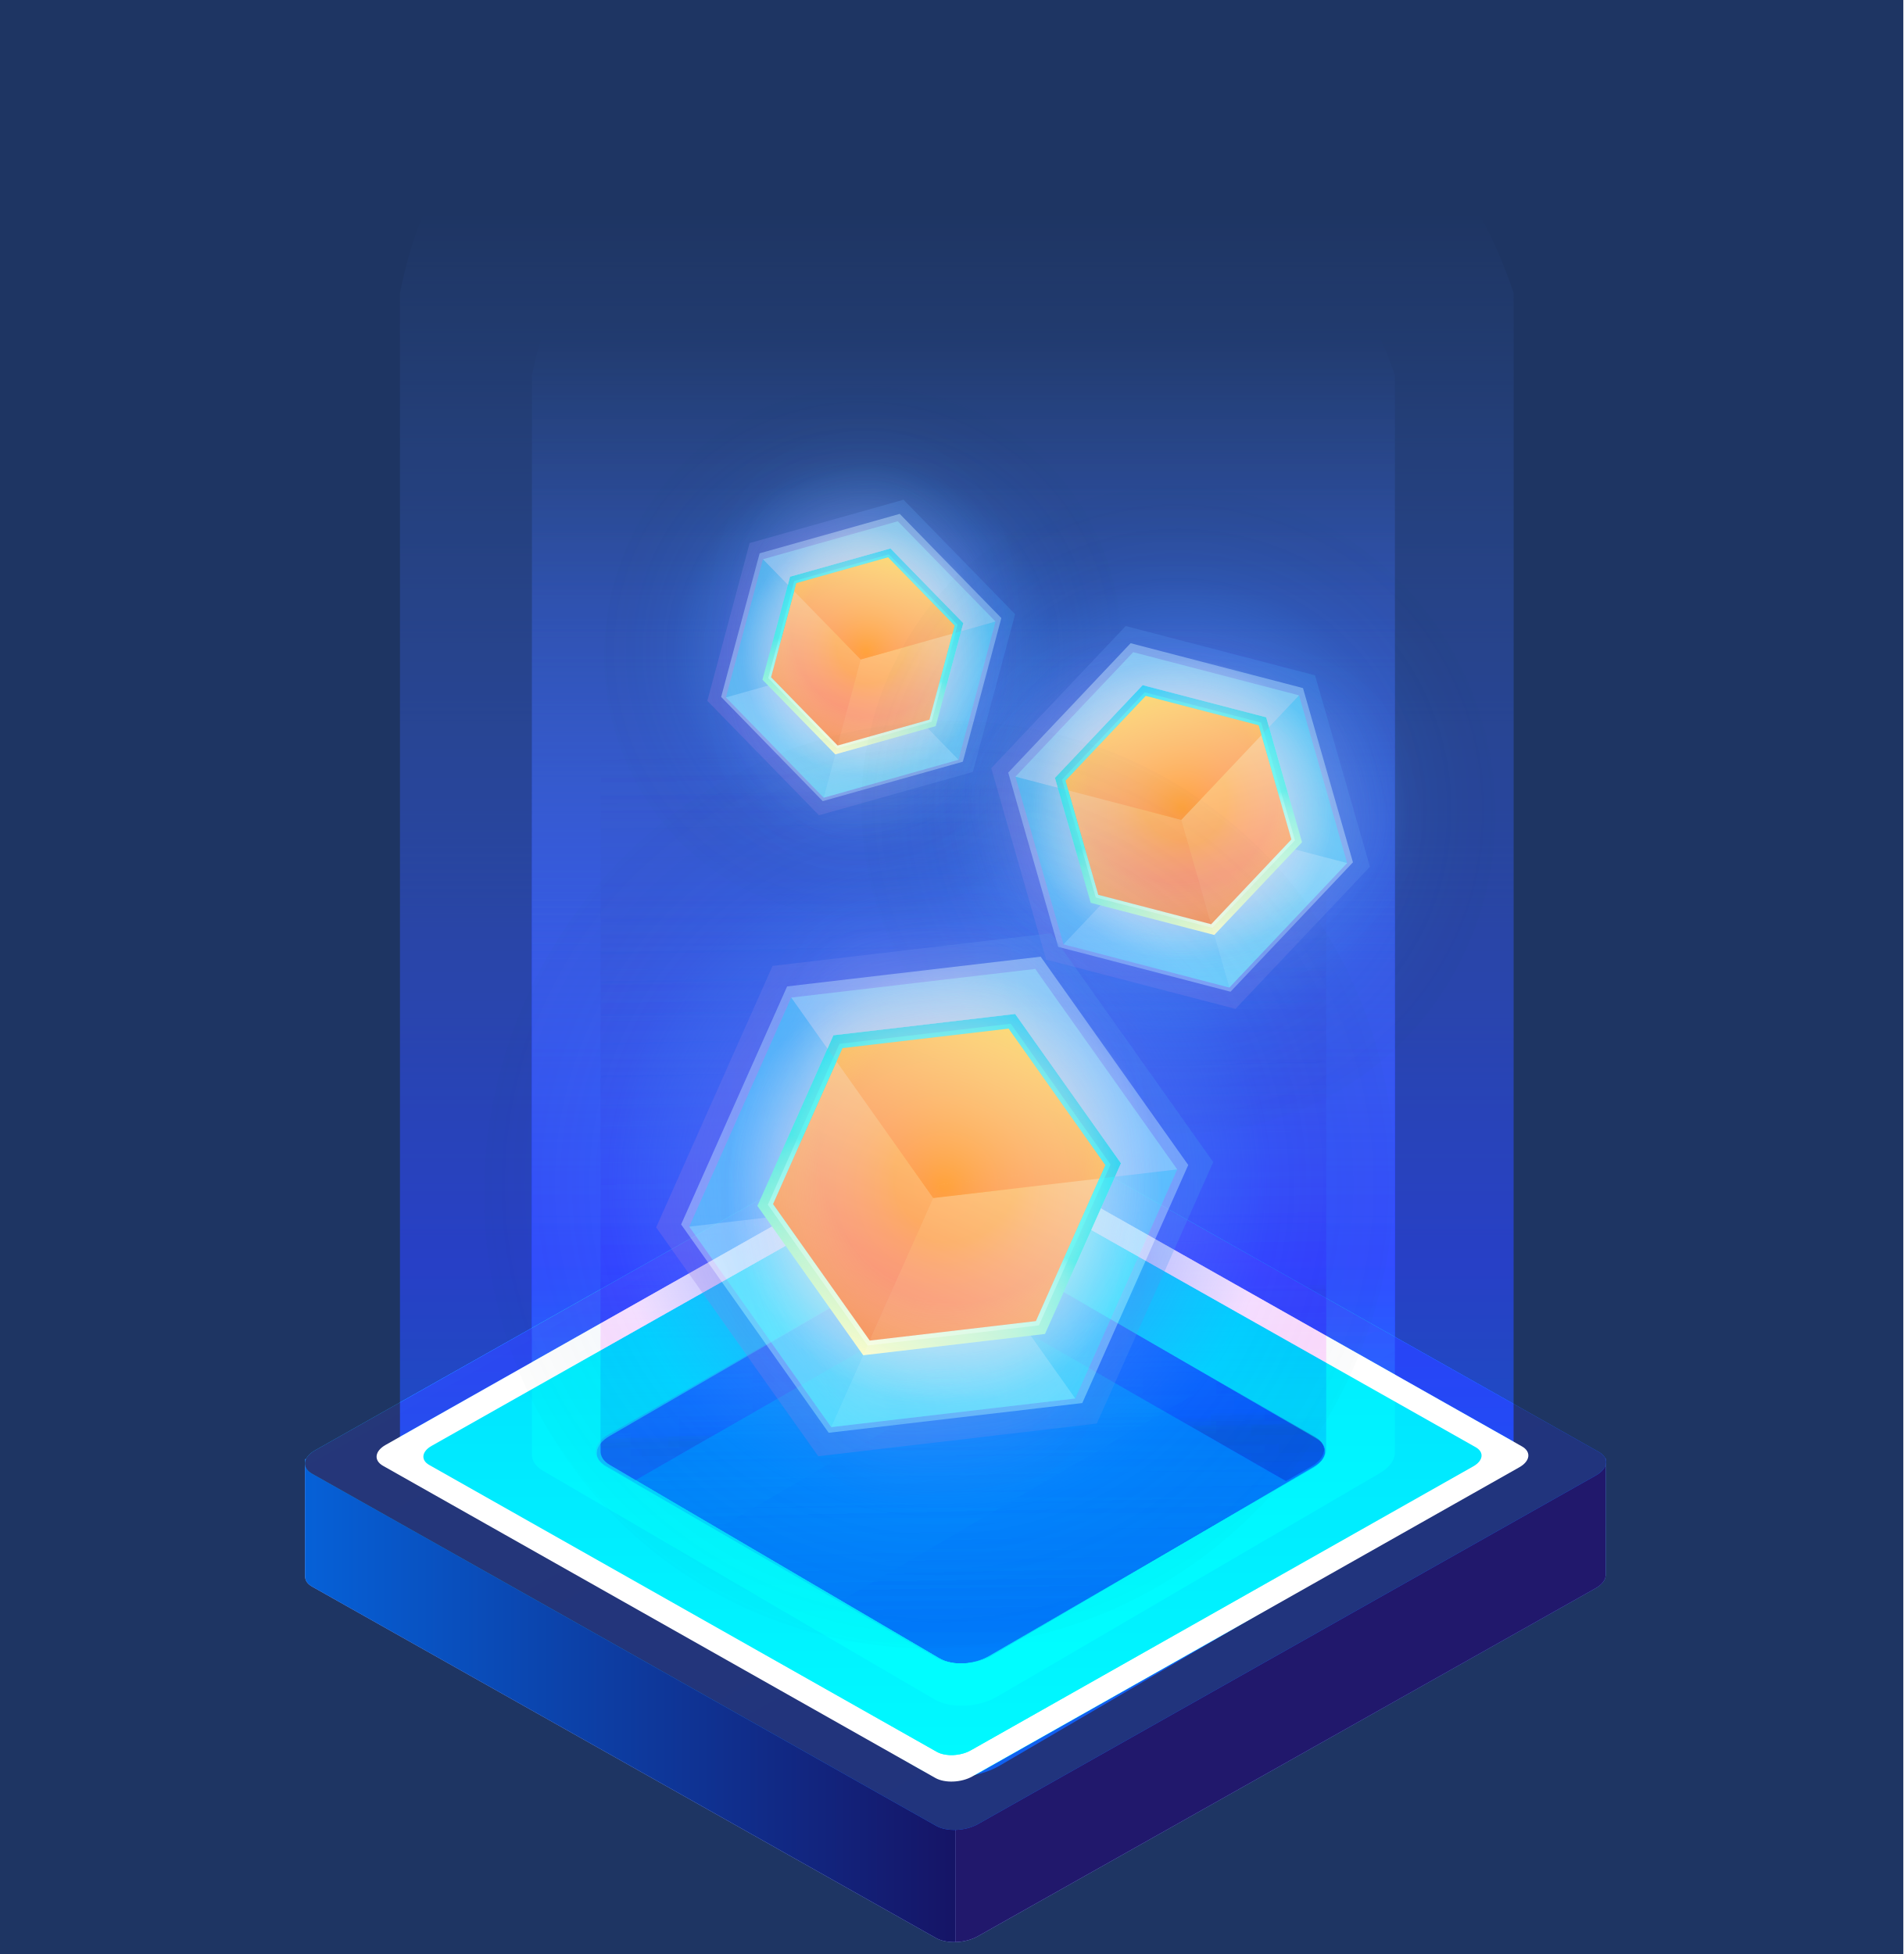
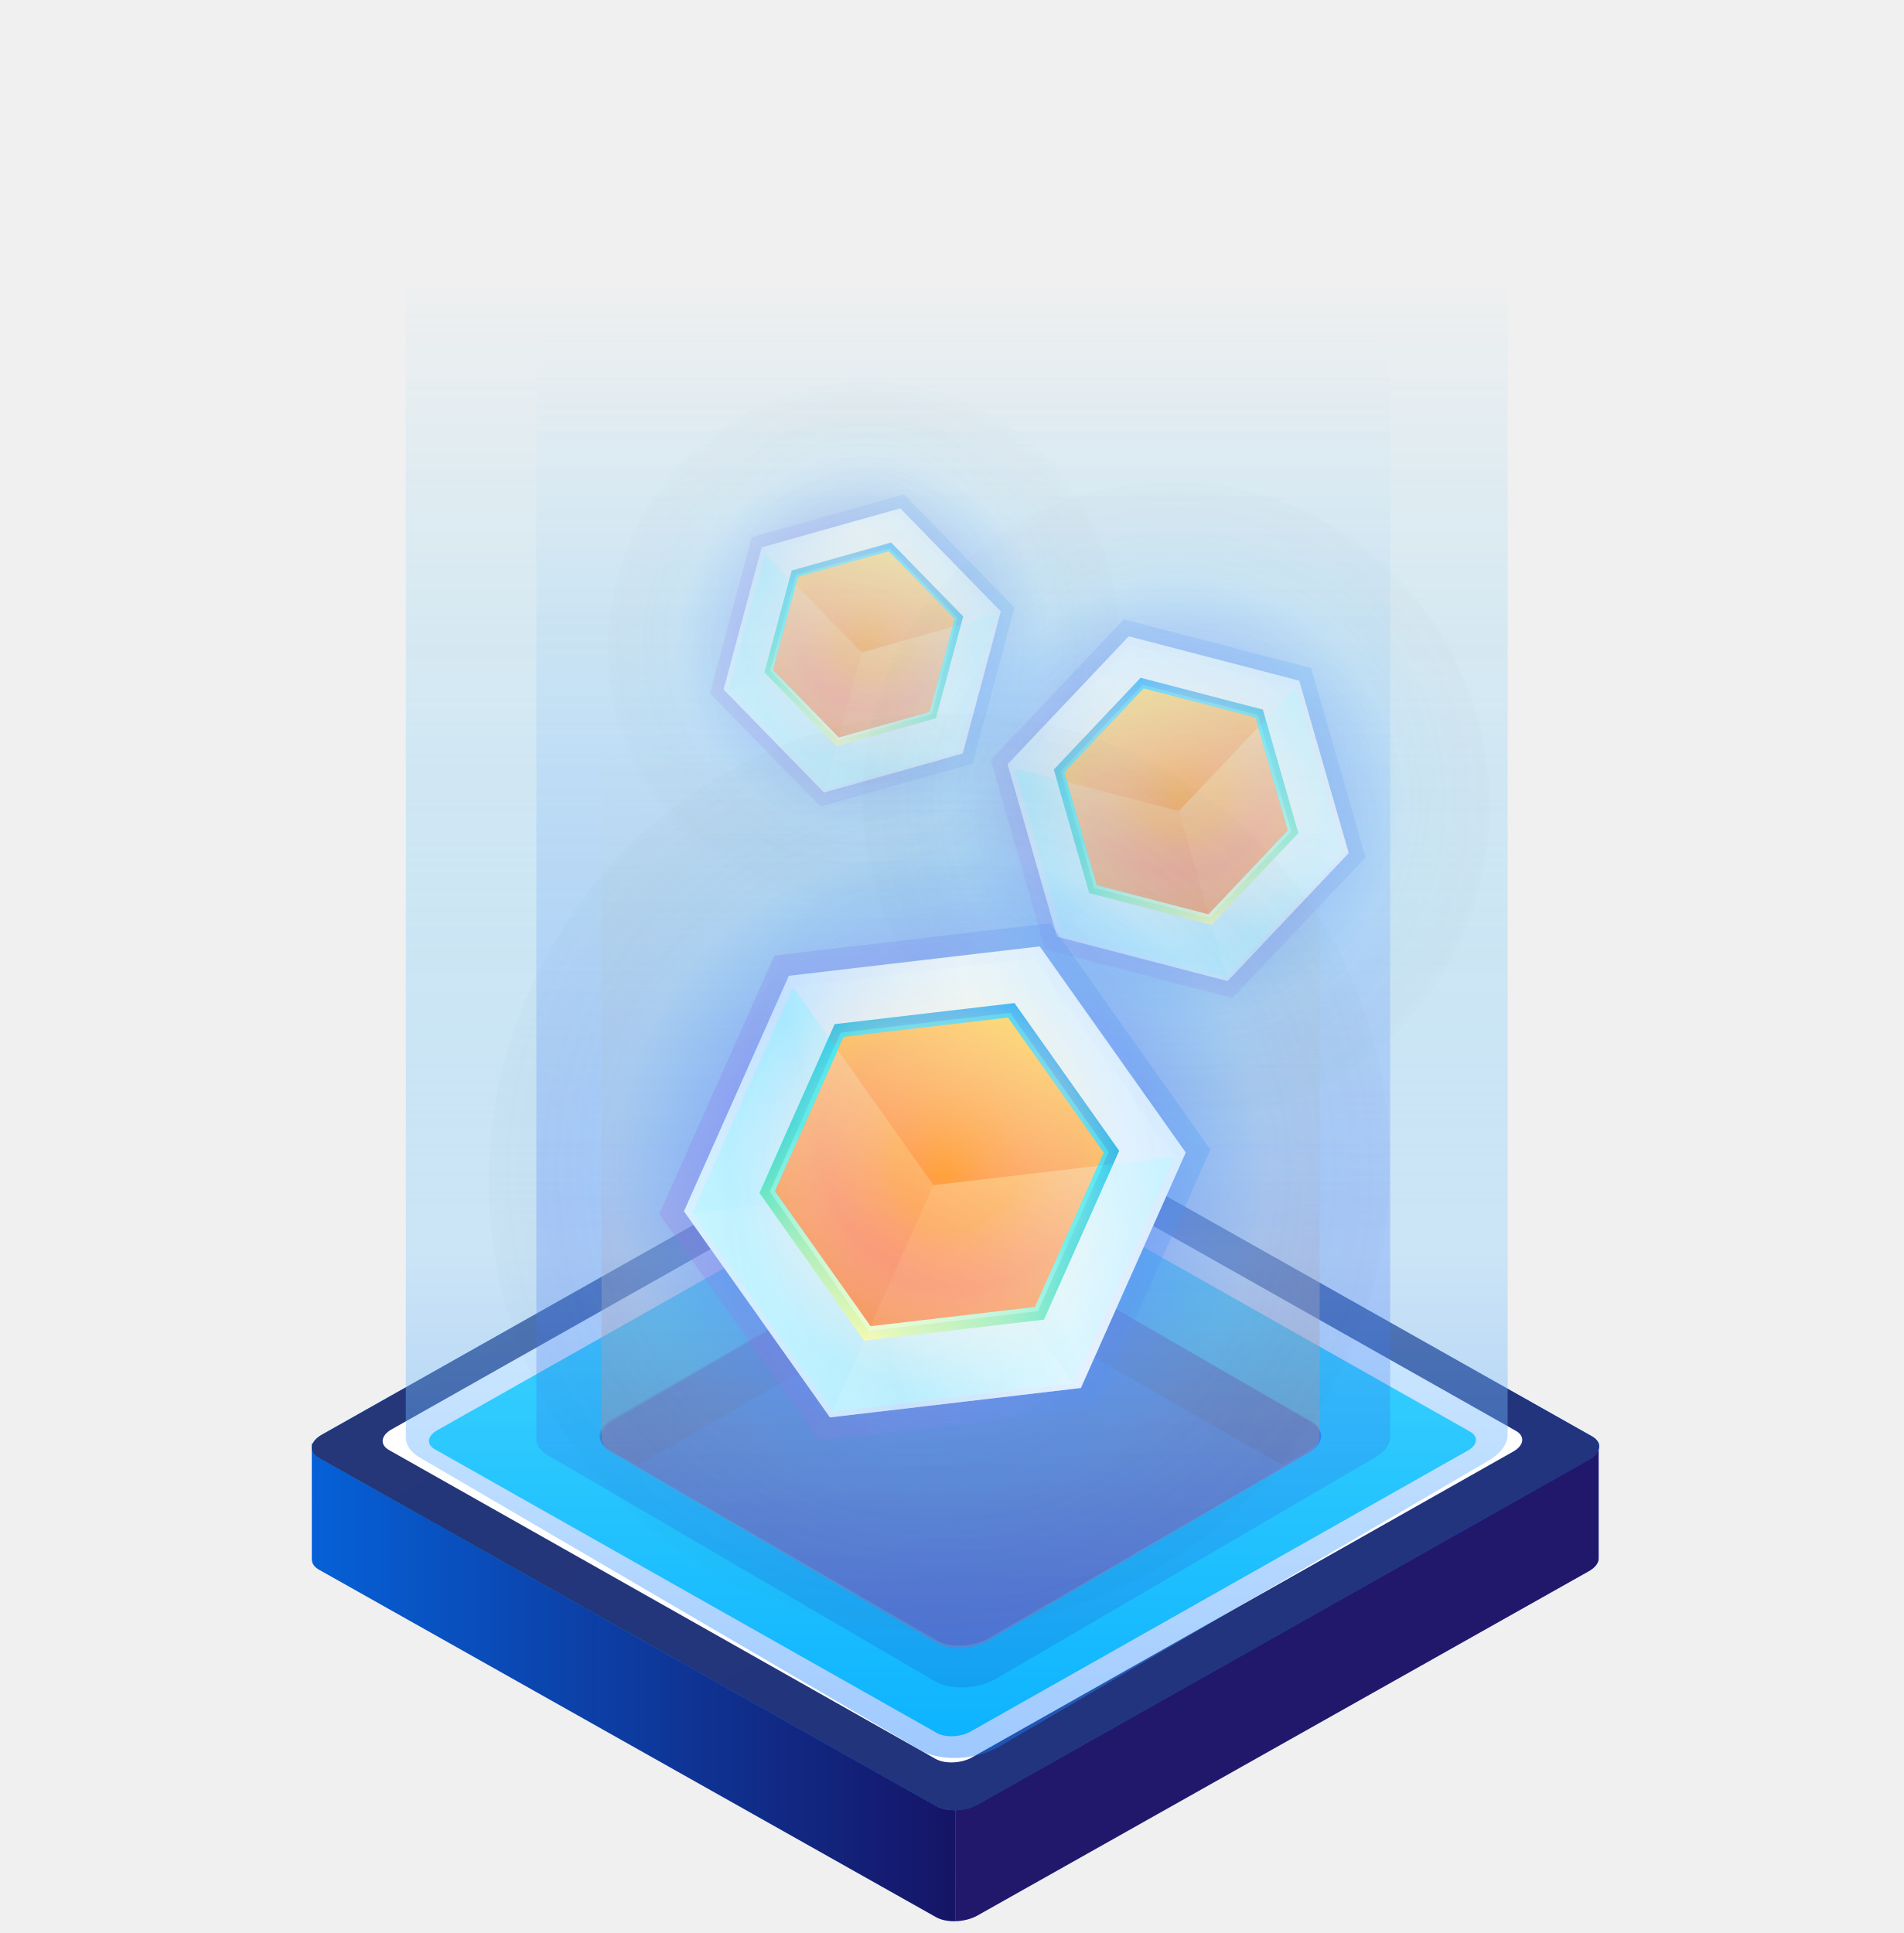
- <svg xmlns="http://www.w3.org/2000/svg" xmlns:xlink="http://www.w3.org/1999/xlink" width="375px" height="385px" viewBox="0 0 375 385" version="1.1">
+ <svg xmlns="http://www.w3.org/2000/svg" xmlns:xlink="http://www.w3.org/1999/xlink" width="379px" height="385px" viewBox="0 0 379 385" version="1.1">
  <defs>
    <linearGradient x1="78.637%" y1="2.624%" x2="0.711%" y2="110.85%" id="linearGradient-1">
      <stop stop-color="#5677FF" offset="0%" />
      <stop stop-color="#BCD4FF" offset="100%" />
    </linearGradient>
    <path d="M123.749,1.133 L38.431,49.19 L0,49.218 L0.009,72.407 L0.031,72.407 C0.063,73.129 0.504,73.812 1.42,74.331 L124.343,143.57 C126.444,144.753 130.12,144.603 132.545,143.24 L254.284,74.662 C255.551,73.951 256.214,73.054 256.276,72.182 L256.276,49.046 L217.649,49.071 L131.953,0.8 C131,0.264 129.725,0 128.39,0 C126.779,0 125.078,0.383 123.749,1.133" id="path-2" />
    <linearGradient x1="-33.244%" y1="50%" x2="109.716%" y2="50%" id="linearGradient-4">
      <stop stop-color="#007AFD" offset="0%" />
      <stop stop-color="#170D5B" offset="100%" />
    </linearGradient>
    <linearGradient x1="98.45%" y1="45.094%" x2="34.556%" y2="-16.366%" id="linearGradient-5">
      <stop stop-color="#1660FF" offset="0%" />
      <stop stop-color="#00A8F8" offset="47.463%" />
      <stop stop-color="#15B0FB" offset="100%" />
    </linearGradient>
    <linearGradient x1="0%" y1="0%" x2="102%" y2="101%" id="linearGradient-6">
      <stop stop-color="#273877" offset="0%" />
      <stop stop-color="#1F327F" offset="100%" />
    </linearGradient>
    <path d="M128.252,0 C126.689,0.028 125.061,0.409 123.78,1.132 L2.009,69.837 C-0.422,71.208 -0.681,73.278 1.42,74.468 L124.375,143.835 C126.476,145.02 130.154,144.872 132.579,143.504 L254.35,74.799 C255.657,74.062 256.337,73.122 256.36,72.226 L256.36,72.134 C256.343,71.397 255.873,70.696 254.94,70.171 L131.987,0.801 C131.073,0.287 129.863,0.022 128.588,0 L128.252,0 Z" id="path-7" />
    <linearGradient x1="0%" y1="39.164%" x2="100%" y2="39.164%" id="linearGradient-8">
      <stop stop-color="#233564" offset="0%" />
      <stop stop-color="#0F172E" offset="100%" />
    </linearGradient>
    <linearGradient x1="49.03%" y1="30.219%" x2="49.758%" y2="97.427%" id="linearGradient-9">
      <stop stop-color="#FAD961" stop-opacity="0" offset="0%" />
      <stop stop-color="#FFD297" stop-opacity="0.467" offset="49.031%" />
      <stop stop-color="#FF9154" offset="78.52%" />
      <stop stop-color="#FF6269" offset="100%" />
    </linearGradient>
    <linearGradient x1="50%" y1="104.473%" x2="50%" y2="13.916%" id="linearGradient-10">
-       <stop stop-color="#2AFFF3" offset="0%" />
-       <stop stop-color="#A699FF" offset="36.351%" />
-       <stop stop-color="#FEFEFF" stop-opacity="0" offset="100%" />
-     </linearGradient>
-     <linearGradient x1="0%" y1="97.329%" x2="101.078%" y2="20.334%" id="linearGradient-11">
+       <stop stop-color="#054DA2" offset="0%" />
+       <stop stop-color="#163BFF" offset="38.428%" />
+       <stop stop-color="#73DCFF" stop-opacity="0" offset="100%" />
+     </linearGradient>
+     <linearGradient x1="50%" y1="104.473%" x2="50%" y2="13.916%" id="linearGradient-11">
+       <stop stop-color="#036FFF" offset="0%" />
+       <stop stop-color="#99D4FF" offset="36.351%" />
+       <stop stop-color="#1BB9FF" stop-opacity="0" offset="95.965%" />
+     </linearGradient>
+     <linearGradient x1="0%" y1="97.329%" x2="101.078%" y2="20.334%" id="linearGradient-12">
      <stop stop-color="#BD6BDC" offset="0%" />
      <stop stop-color="#39A1F2" offset="100%" />
    </linearGradient>
-     <radialGradient cx="50%" cy="50%" fx="50%" fy="50%" r="55.854%" gradientTransform="translate(0.5,0.5),scale(1,0.971433),rotate(90),translate(-0.5,-0.5)" id="radialGradient-12">
+     <radialGradient cx="50%" cy="50%" fx="50%" fy="50%" r="55.854%" gradientTransform="translate(0.5,0.5),scale(1,0.971433),rotate(90),translate(-0.5,-0.5)" id="radialGradient-13">
      <stop stop-color="#86D6FF" offset="0%" />
      <stop stop-color="#5F7EFF" stop-opacity="0.411" offset="39.505%" />
      <stop stop-color="#38A8FF" stop-opacity="0.058" offset="65.386%" />
      <stop stop-color="#000000" stop-opacity="0" offset="100%" />
    </radialGradient>
-     <linearGradient x1="50%" y1="6.648%" x2="50%" y2="100%" id="linearGradient-13">
+     <linearGradient x1="50%" y1="6.648%" x2="50%" y2="100%" id="linearGradient-14">
      <stop stop-color="#C998E5" offset="0%" />
      <stop stop-color="#B9E0FF" offset="100%" />
    </linearGradient>
-     <filter x="-54.7%" y="-46.0%" width="209.4%" height="192.1%" filterUnits="objectBoundingBox" id="filter-14">
-       <feGaussianBlur stdDeviation="6.629" in="SourceGraphic" />
-     </filter>
-     <linearGradient x1="50%" y1="3.148%" x2="50%" y2="100%" id="linearGradient-15">
-       <stop stop-color="#00A5FF" offset="0%" />
-       <stop stop-color="#00C8CB" offset="52.493%" />
-       <stop stop-color="#F9F871" offset="100%" />
-     </linearGradient>
-     <linearGradient x1="4.042%" y1="97.825%" x2="91.329%" y2="8.762%" id="linearGradient-16">
+     <linearGradient x1="4.042%" y1="97.825%" x2="91.329%" y2="8.762%" id="linearGradient-15">
      <stop stop-color="#F2FFFF" offset="0%" />
      <stop stop-color="#D1E6FF" offset="36.93%" />
      <stop stop-color="#F7F8FE" offset="68.094%" />
      <stop stop-color="#E2F0FF" offset="100%" />
    </linearGradient>
-     <linearGradient x1="50%" y1="0%" x2="50%" y2="100%" id="linearGradient-17">
+     <filter x="-54.7%" y="-46.0%" width="209.4%" height="192.1%" filterUnits="objectBoundingBox" id="filter-16">
+       <feGaussianBlur stdDeviation="6.629" in="SourceGraphic" />
+     </filter>
+     <linearGradient x1="50%" y1="3.148%" x2="50%" y2="100%" id="linearGradient-17">
+       <stop stop-color="#00A5FF" offset="0%" />
+       <stop stop-color="#00C8CB" offset="52.493%" />
+       <stop stop-color="#F9F871" offset="100%" />
+     </linearGradient>
+     <linearGradient x1="50%" y1="0%" x2="50%" y2="100%" id="linearGradient-18">
      <stop stop-color="#FAD961" offset="0%" />
      <stop stop-color="#F76B1C" offset="100%" />
    </linearGradient>
-     <path d="M8.836,18.616 L24.986,9.017 L41.138,18.616 L39.936,19.33 L41.137,18.616 L41.138,37.813 L24.988,47.411 L24.988,28.214 L39.936,19.33 L24.986,28.214 L24.986,47.411 L8.836,37.813 L8.836,18.616 Z" id="path-18" />
-     <filter x="-92.9%" y="-78.1%" width="285.7%" height="256.3%" filterUnits="objectBoundingBox" id="filter-19">
+     <path d="M8.836,18.616 L24.986,9.017 L41.138,18.616 L39.936,19.33 L41.137,18.616 L41.138,37.813 L24.988,47.411 L24.988,28.214 L39.936,19.33 L24.986,28.214 L24.986,47.411 L8.836,37.813 L8.836,18.616 Z" id="path-19" />
+     <filter x="-92.9%" y="-78.1%" width="285.7%" height="256.3%" filterUnits="objectBoundingBox" id="filter-20">
      <feOffset dx="0" dy="0" in="SourceAlpha" result="shadowOffsetOuter1" />
      <feGaussianBlur stdDeviation="10" in="shadowOffsetOuter1" result="shadowBlurOuter1" />
      <feColorMatrix values="0 0 0 0 1   0 0 0 0 0.952   0 0 0 0 0.729  0 0 0 0.5 0" type="matrix" in="shadowBlurOuter1" />
    </filter>
-     <radialGradient cx="51.204%" cy="50%" fx="51.204%" fy="50%" r="48.795%" gradientTransform="translate(0.512044,0.499999),scale(1,0.971434),translate(-0.512044,-0.499999)" id="radialGradient-20">
+     <radialGradient cx="51.204%" cy="50%" fx="51.204%" fy="50%" r="48.795%" gradientTransform="translate(0.512044,0.499999),scale(1,0.971434),translate(-0.512044,-0.499999)" id="radialGradient-21">
      <stop stop-color="#FF9A3B" offset="0%" />
      <stop stop-color="#FF8080" stop-opacity="0.649" offset="35.075%" />
      <stop stop-color="#FFFFFF" stop-opacity="0" offset="100%" />
    </radialGradient>
-     <radialGradient cx="50%" cy="50%" fx="50%" fy="50%" r="55.561%" gradientTransform="translate(0.5,0.5),scale(1,0.976567),rotate(90),translate(-0.5,-0.5)" id="radialGradient-21">
+     <radialGradient cx="50%" cy="50%" fx="50%" fy="50%" r="55.561%" gradientTransform="translate(0.5,0.5),scale(1,0.976567),rotate(90),translate(-0.5,-0.5)" id="radialGradient-22">
      <stop stop-color="#86D6FF" offset="0%" />
      <stop stop-color="#5F7EFF" stop-opacity="0.411" offset="39.505%" />
      <stop stop-color="#38A8FF" stop-opacity="0.058" offset="65.386%" />
      <stop stop-color="#000000" stop-opacity="0" offset="100%" />
    </radialGradient>
-     <filter x="-44.6%" y="-37.8%" width="189.3%" height="175.5%" filterUnits="objectBoundingBox" id="filter-22">
+     <filter x="-44.6%" y="-37.8%" width="189.3%" height="175.5%" filterUnits="objectBoundingBox" id="filter-23">
      <feGaussianBlur stdDeviation="6.629" in="SourceGraphic" />
    </filter>
-     <path d="M10.829,22.693 L30.62,10.992 L50.414,22.693 L48.941,23.564 L50.414,22.693 L50.414,46.095 L30.623,57.796 L30.622,34.394 L48.941,23.564 L30.621,34.394 L30.62,57.796 L10.829,46.095 L10.829,22.694 Z" id="path-23" />
-     <filter x="-75.8%" y="-64.1%" width="251.6%" height="228.2%" filterUnits="objectBoundingBox" id="filter-24">
+     <path d="M10.829,22.693 L30.62,10.992 L50.414,22.693 L48.941,23.564 L50.414,22.693 L50.414,46.095 L30.623,57.796 L30.622,34.394 L48.941,23.564 L30.621,34.394 L30.62,57.796 L10.829,46.095 L10.829,22.694 Z" id="path-24" />
+     <filter x="-75.8%" y="-64.1%" width="251.6%" height="228.2%" filterUnits="objectBoundingBox" id="filter-25">
      <feOffset dx="0" dy="0" in="SourceAlpha" result="shadowOffsetOuter1" />
      <feGaussianBlur stdDeviation="10" in="shadowOffsetOuter1" result="shadowBlurOuter1" />
      <feColorMatrix values="0 0 0 0 1   0 0 0 0 0.952   0 0 0 0 0.729  0 0 0 0.5 0" type="matrix" in="shadowBlurOuter1" />
    </filter>
-     <radialGradient cx="51.204%" cy="50%" fx="51.204%" fy="50%" r="48.795%" gradientTransform="translate(0.512044,0.499999),scale(1,0.976568),translate(-0.512044,-0.499999)" id="radialGradient-25">
+     <radialGradient cx="51.204%" cy="50%" fx="51.204%" fy="50%" r="48.795%" gradientTransform="translate(0.512044,0.499999),scale(1,0.976568),translate(-0.512044,-0.499999)" id="radialGradient-26">
      <stop stop-color="#FF9A3B" offset="0%" />
      <stop stop-color="#FF8080" stop-opacity="0.649" offset="35.075%" />
      <stop stop-color="#FFFFFF" stop-opacity="0" offset="100%" />
    </radialGradient>
-     <radialGradient cx="50%" cy="50%" fx="50%" fy="50%" r="55.774%" gradientTransform="translate(0.5,0.5),scale(1,0.97283),rotate(90),translate(-0.5,-0.5)" id="radialGradient-26">
+     <radialGradient cx="50%" cy="50%" fx="50%" fy="50%" r="55.774%" gradientTransform="translate(0.5,0.5),scale(1,0.97283),rotate(90),translate(-0.5,-0.5)" id="radialGradient-27">
      <stop stop-color="#86D6FF" offset="0%" />
      <stop stop-color="#5F7EFF" stop-opacity="0.411" offset="39.505%" />
      <stop stop-color="#38A8FF" stop-opacity="0.058" offset="65.386%" />
      <stop stop-color="#000000" stop-opacity="0" offset="100%" />
    </radialGradient>
-     <filter x="-31.2%" y="-26.3%" width="162.3%" height="152.5%" filterUnits="objectBoundingBox" id="filter-27">
+     <filter x="-31.2%" y="-26.3%" width="162.3%" height="152.5%" filterUnits="objectBoundingBox" id="filter-28">
      <feGaussianBlur stdDeviation="6.629" in="SourceGraphic" />
    </filter>
-     <path d="M15.507,32.622 L43.848,15.801 L72.192,32.622 L70.083,33.873 L72.192,32.622 L72.193,66.262 L43.852,83.081 L43.851,49.442 L70.083,33.873 L43.849,49.441 L43.848,83.081 L15.507,66.262 L15.507,32.622 Z" id="path-28" />
-     <filter x="-52.9%" y="-44.6%" width="205.8%" height="189.2%" filterUnits="objectBoundingBox" id="filter-29">
+     <path d="M15.507,32.622 L43.848,15.801 L72.192,32.622 L70.083,33.873 L72.192,32.622 L72.193,66.262 L43.852,83.081 L43.851,49.442 L70.083,33.873 L43.849,49.441 L43.848,83.081 L15.507,66.262 L15.507,32.622 Z" id="path-29" />
+     <filter x="-52.9%" y="-44.6%" width="205.8%" height="189.2%" filterUnits="objectBoundingBox" id="filter-30">
      <feOffset dx="0" dy="0" in="SourceAlpha" result="shadowOffsetOuter1" />
      <feGaussianBlur stdDeviation="10" in="shadowOffsetOuter1" result="shadowBlurOuter1" />
      <feColorMatrix values="0 0 0 0 1   0 0 0 0 0.952   0 0 0 0 0.729  0 0 0 0.5 0" type="matrix" in="shadowBlurOuter1" />
    </filter>
-     <radialGradient cx="51.204%" cy="50%" fx="51.204%" fy="50%" r="48.795%" gradientTransform="translate(0.512044,0.499999),scale(1,0.972832),translate(-0.512044,-0.499999)" id="radialGradient-30">
+     <radialGradient cx="51.204%" cy="50%" fx="51.204%" fy="50%" r="48.795%" gradientTransform="translate(0.512044,0.499999),scale(1,0.972832),translate(-0.512044,-0.499999)" id="radialGradient-31">
      <stop stop-color="#FF9A3B" offset="0%" />
      <stop stop-color="#FF8080" stop-opacity="0.649" offset="35.075%" />
      <stop stop-color="#FFFFFF" stop-opacity="0" offset="100%" />
    </radialGradient>
  </defs>
  <g id="Symbols" stroke="none" stroke-width="1" fill="none" fill-rule="evenodd">
-     <g id="aboutimgg">
-       <rect id="Rectangle" fill="#1E3563" x="0" y="0" width="375" height="385" />
+     <g id="aboutimgg" transform="translate(2, 0)">
      <g id="about_img" transform="translate(32, 0)">
        <g transform="translate(27.04, -7.804054)">
          <g id="Group-7" transform="translate(1.04, 223.7162)">
            <g id="Fill-39" transform="translate(0, 22.37162)">
              <mask id="mask-3" fill="white">
                <use xlink:href="#path-2" />
              </mask>
              <use id="Mask" fill="url(#linearGradient-1)" xlink:href="#path-2" />
              <polygon fill="url(#linearGradient-4)" mask="url(#mask-3)" points="0 44.217 0 75.978 128.143 149.033 128.143 117.272" />
              <polygon id="Fill-35" fill="#21186C" mask="url(#mask-3)" points="128.143 111.919 128.143 148.694 256.276 75.643 256.276 38.87" />
            </g>
            <g id="Fill-6">
              <use fill="url(#linearGradient-5)" xlink:href="#path-7" />
              <use fill="url(#linearGradient-6)" xlink:href="#path-7" />
            </g>
            <g id="Group-21" transform="translate(14.04, 6.763514)">
              <path d="M110.175,127.64 L1.333,66.127 C-0.526,65.072 -0.293,63.233 1.856,62.019 L109.649,1.094 C111.798,-0.12 115.052,-0.253 116.914,0.801 L225.753,62.314 C227.615,63.366 227.382,65.206 225.236,66.422 L117.44,127.348 C115.288,128.561 112.036,128.694 110.175,127.64" id="Fill-9" fill="#FFFFFF" />
              <path d="M110.449,122.487 L10.451,65.969 C8.743,65.004 8.956,63.315 10.932,62.199 L109.966,6.226 C111.942,5.107 114.929,4.985 116.641,5.953 L216.633,62.471 C218.347,63.437 218.131,65.126 216.159,66.242 L117.124,122.215 C115.145,123.333 112.161,123.456 110.449,122.487" id="Fill-11" fill="#00D7FD" />
            </g>
          </g>
          <g id="Group-45">
            <g id="Group-16" transform="translate(0, 220.0743)">
              <path d="M60.312,76.649 C57.673,75.119 58.004,72.445 61.052,70.678 L124.772,33.718 C127.82,31.951 132.428,31.76 135.068,33.29 L200.269,71.108 C202.908,72.638 202.576,75.312 199.53,77.079 L135.808,114.038 C132.762,115.805 128.151,115.997 125.514,114.467 L60.312,76.649 Z" id="Fill-9" fill="url(#linearGradient-6)" style="mix-blend-mode: hard-light;" opacity="0.85" />
              <g id="Group-13" transform="translate(57.49464, 32.78077)" />
              <path d="M60.11,76.28 L65.838,79.568 L124.57,45.855 C127.619,44.107 132.227,43.916 134.867,45.431 L194.34,79.569 L199.329,76.705 C202.375,74.956 202.707,72.31 200.067,70.796 L134.867,33.371 C132.227,31.856 127.619,32.046 124.57,33.795 L60.85,70.37 C57.802,72.119 57.472,74.765 60.11,76.28" id="Fill-14" fill="url(#linearGradient-8)" opacity="0.377" />
            </g>
-             <path d="M202.28,118.11 C192.725,89.663 167.906,75.439 127.824,75.439 C87.742,75.439 64.895,89.663 59.283,118.11 L59.283,293.622 C59.233,294.666 59.796,295.674 61.059,296.415 L126.027,334.532 C128.656,336.076 133.249,335.882 136.286,334.101 L199.779,296.848 C201.356,295.922 202.186,294.751 202.267,293.622 L202.28,118.11 Z" id="Fill-42" fill="url(#linearGradient-9)" style="mix-blend-mode: multiply;" />
-             <path d="M215.8,81.723 C204.438,48.052 174.926,31.216 127.265,31.216 C79.604,31.216 52.437,48.052 45.764,81.723 L45.764,294.242 C45.704,295.478 46.373,296.671 47.875,297.549 L125.128,342.665 C128.255,344.492 133.716,344.263 137.327,342.155 L212.826,298.06 C214.702,296.965 215.689,295.579 215.785,294.242 L215.8,81.723 Z" id="Fill-42" fill="url(#linearGradient-10)" style="mix-blend-mode: overlay;" />
-             <path d="M239.2,65.543 C224.537,22.045 186.452,0.296 124.944,0.296 C63.436,0.296 28.377,22.045 19.765,65.543 L19.765,293.797 C19.687,295.393 20.551,296.934 22.489,298.068 L122.186,356.352 C126.221,358.713 133.269,358.417 137.928,355.693 L235.362,298.729 C237.782,297.314 239.056,295.524 239.18,293.797 L239.2,65.543 Z" id="Fill-42" fill="url(#linearGradient-10)" style="mix-blend-mode: overlay;" />
+             <path d="M201.76,118.63 C192.205,90.183 167.386,75.959 127.304,75.959 C87.222,75.959 64.375,90.183 58.763,118.63 L58.763,294.142 C58.713,295.186 59.276,296.194 60.539,296.936 L125.507,335.052 C128.136,336.596 132.729,336.402 135.766,334.621 L199.259,297.368 C200.836,296.442 201.666,295.271 201.747,294.142 L201.76,118.63 Z" id="Fill-42" fill="url(#linearGradient-9)" opacity="0.494" />
+             <path d="M215.8,81.723 C204.438,48.052 174.926,31.216 127.265,31.216 C79.604,31.216 52.437,48.052 45.764,81.723 L45.764,294.242 C45.704,295.478 46.373,296.671 47.875,297.549 L125.128,342.665 C128.255,344.492 133.716,344.263 137.327,342.155 L212.826,298.06 C214.702,296.965 215.689,295.579 215.785,294.242 L215.8,81.723 Z" id="Fill-42" fill="url(#linearGradient-10)" opacity="0.264" />
+             <path d="M239.2,65.543 C224.537,22.045 186.452,0.296 124.944,0.296 C63.436,0.296 28.377,22.045 19.765,65.543 L19.765,293.797 C19.687,295.393 20.551,296.934 22.489,298.068 L122.186,356.352 C126.221,358.713 133.269,358.417 137.928,355.693 L235.362,298.729 C237.782,297.314 239.056,295.524 239.18,293.797 L239.2,65.543 Z" id="Fill-42" fill="url(#linearGradient-11)" opacity="0.421" />
          </g>
          <g id="Group" transform="translate(6.76, 71.7973)">
-             <g id="QR02-" transform="translate(104.2882, 64.28568) rotate(-345) translate(-104.2882, -64.28568) translate(53.2162, 11.8541)">
+             <g id="QR02-" opacity="0.6" transform="translate(104.2882, 64.28568) rotate(-345) translate(-104.2882, -64.28568) translate(53.2162, 11.8541)">
              <g id="QR02-Copy">
-                 <polygon id="Fill-18" fill="url(#linearGradient-11)" opacity="0.271" points="23.94 69.855 23.94 37.672 51.015 21.579 78.094 37.672 78.094 69.855 51.015 85.946" />
-                 <path d="M51.016,104.878 C22.924,104.878 0.151,81.435 0.151,52.517 C0.151,23.598 22.924,0.156 51.016,0.156 C79.109,0.156 101.882,23.598 101.882,52.517 C101.882,81.435 79.109,104.878 51.016,104.878 Z" id="Fill-1" fill="url(#radialGradient-12)" />
+                 <polygon id="Fill-18" fill="url(#linearGradient-12)" opacity="0.271" points="23.94 69.855 23.94 37.672 51.015 21.579 78.094 37.672 78.094 69.855 51.015 85.946" />
+                 <path d="M51.016,104.878 C22.924,104.878 0.151,81.435 0.151,52.517 C0.151,23.598 22.924,0.156 51.016,0.156 C79.109,0.156 101.882,23.598 101.882,52.517 C101.882,81.435 79.109,104.878 51.016,104.878 Z" id="Fill-1" fill="url(#radialGradient-13)" />
                <g id="Group-35" transform="translate(26.02967, 24.30267)">
                  <g id="Group-20" transform="translate(0.302671, 0.03365)">
-                     <polygon id="Fill-4" fill="url(#linearGradient-13)" style="mix-blend-mode: soft-light;" points="48.402 43.927 24.685 58.024 0.967 43.927 24.685 29.831" />
+                     <polygon id="Fill-18" fill="#73C3FF" points="0.034 44.076 0.034 14.778 24.683 0.128 49.335 14.778 49.335 44.076 24.683 58.725" />
+                     <polygon id="Fill-4" fill="url(#linearGradient-14)" style="mix-blend-mode: soft-light;" points="48.402 43.927 24.685 58.024 0.967 43.927 24.685 29.831" />
                    <polygon id="Fill-12" fill="#94E2FF" style="mix-blend-mode: soft-light;" points="48.406 15.734 24.685 29.831 0.968 15.734 24.685 1.637" />
-                     <polygon id="Fill-14" fill="url(#linearGradient-11)" style="mix-blend-mode: soft-light;" filter="url(#filter-14)" points="6.507 38.983 6.508 17.378 24.683 6.575 42.862 17.378 42.862 38.983 24.683 49.785" />
-                     <polygon id="Fill-16" fill="url(#linearGradient-15)" points="7.014 38.682 7.014 17.679 24.683 7.177 42.355 17.679 42.355 38.682 24.683 49.183" />
-                     <polygon id="Fill-18" fill="url(#linearGradient-16)" style="mix-blend-mode: soft-light;" points="0.034 44.076 0.034 14.778 24.683 0.128 49.335 14.778 49.335 44.076 24.683 58.725" />
+                     <polygon id="Fill-18" fill="url(#linearGradient-15)" opacity="0.865" points="0.034 44.076 0.034 14.778 24.683 0.128 49.335 14.778 49.335 44.076 24.683 58.725" />
+                     <polygon id="Fill-14" fill="url(#linearGradient-12)" style="mix-blend-mode: soft-light;" filter="url(#filter-16)" points="6.507 38.983 6.508 17.378 24.683 6.575 42.862 17.378 42.862 38.983 24.683 49.785" />
+                     <polygon id="Fill-16" fill="url(#linearGradient-17)" points="7.014 38.682 7.014 17.679 24.683 7.177 42.355 17.679 42.355 38.682 24.683 49.183" />
                  </g>
                  <polygon id="Fill-21" fill="#D3FFFF" style="mix-blend-mode: soft-light;" points="8.33 38.114 8.33 18.315 24.986 8.415 41.644 18.315 41.645 38.114 24.986 48.012" />
                  <g id="Combined-Shape">
-                     <use fill="black" fill-opacity="1" filter="url(#filter-19)" xlink:href="#path-18" />
-                     <use fill="url(#linearGradient-17)" fill-rule="evenodd" xlink:href="#path-18" />
+                     <use fill="black" fill-opacity="1" filter="url(#filter-20)" xlink:href="#path-19" />
+                     <use fill="url(#linearGradient-18)" fill-rule="evenodd" xlink:href="#path-19" />
                  </g>
                  <polygon id="Fill-27" fill="#48D5F2" style="mix-blend-mode: soft-light;" points="48.709 43.961 24.991 58.057 24.99 29.864 48.709 15.768" />
                  <polygon id="Fill-29" fill="#2FBCD9" style="mix-blend-mode: soft-light;" points="1.27 43.961 24.988 58.057 24.988 29.864 1.27 15.768" />
-                   <path d="M49.945,28.214 C49.945,42.404 38.771,53.907 24.987,53.907 C11.203,53.907 0.028,42.404 0.028,28.214 C0.028,14.025 11.203,2.522 24.987,2.522 C38.771,2.522 49.945,14.025 49.945,28.214" id="Fill-31" fill="url(#radialGradient-20)" style="mix-blend-mode: lighten;" />
+                   <path d="M49.945,28.214 C49.945,42.404 38.771,53.907 24.987,53.907 C11.203,53.907 0.028,42.404 0.028,28.214 C0.028,14.025 11.203,2.522 24.987,2.522 C38.771,2.522 49.945,14.025 49.945,28.214" id="Fill-31" fill="url(#radialGradient-21)" style="mix-blend-mode: lighten;" />
                </g>
              </g>
            </g>
-             <g id="QR02-" transform="translate(166.2876, 95.68479) rotate(-16) translate(-166.2876, -95.68479) translate(103.8876, 31.62368)">
+             <g id="QR02-" opacity="0.7" transform="translate(166.2876, 95.68479) rotate(-16) translate(-166.2876, -95.68479) translate(103.8876, 31.62368)">
              <g id="QR02-Copy">
-                 <polygon id="Fill-18" fill="url(#linearGradient-11)" opacity="0.271" points="29.338 85.157 29.338 45.923 62.518 26.306 95.704 45.923 95.704 85.157 62.518 104.773" />
-                 <path d="M62.52,127.851 C28.093,127.851 0.185,99.273 0.185,64.021 C0.185,28.767 28.093,0.19 62.52,0.19 C96.947,0.19 124.855,28.767 124.855,64.021 C124.855,99.273 96.947,127.851 62.52,127.851 Z" id="Fill-1" fill="url(#radialGradient-21)" />
+                 <polygon id="Fill-18" fill="url(#linearGradient-12)" opacity="0.271" points="29.338 85.157 29.338 45.923 62.518 26.306 95.704 45.923 95.704 85.157 62.518 104.773" />
+                 <path d="M62.52,127.851 C28.093,127.851 0.185,99.273 0.185,64.021 C0.185,28.767 28.093,0.19 62.52,0.19 C96.947,0.19 124.855,28.767 124.855,64.021 C124.855,99.273 96.947,127.851 62.52,127.851 Z" id="Fill-1" fill="url(#radialGradient-22)" />
                <g id="Group-35" transform="translate(31.89911, 29.62611)">
                  <g id="Group-20" transform="translate(0.37092, 0.041021)">
-                     <polygon id="Fill-4" fill="url(#linearGradient-13)" style="mix-blend-mode: soft-light;" points="59.317 53.55 30.251 70.734 1.185 53.55 30.251 36.365" />
+                     <polygon id="Fill-18" fill="#73C3FF" points="0.042 53.731 0.042 18.015 30.248 0.156 60.459 18.015 60.459 53.731 30.248 71.589" />
+                     <polygon id="Fill-4" fill="url(#linearGradient-14)" style="mix-blend-mode: soft-light;" points="59.317 53.55 30.251 70.734 1.185 53.55 30.251 36.365" />
                    <polygon id="Fill-12" fill="#94E2FF" style="mix-blend-mode: soft-light;" points="59.321 19.181 30.251 36.365 1.186 19.181 30.251 1.996" />
-                     <polygon id="Fill-14" fill="url(#linearGradient-11)" style="mix-blend-mode: soft-light;" filter="url(#filter-22)" points="7.975 47.523 7.975 21.184 30.249 8.015 52.527 21.184 52.527 47.523 30.249 60.691" />
-                     <polygon id="Fill-16" fill="url(#linearGradient-15)" points="8.595 47.155 8.596 21.551 30.249 8.749 51.905 21.551 51.906 47.155 30.249 59.957" />
-                     <polygon id="Fill-18" fill="url(#linearGradient-16)" style="mix-blend-mode: soft-light;" points="0.042 53.731 0.042 18.015 30.248 0.156 60.459 18.015 60.459 53.731 30.248 71.589" />
+                     <polygon id="Fill-18" fill="url(#linearGradient-15)" opacity="0.865" points="0.042 53.731 0.042 18.015 30.248 0.156 60.459 18.015 60.459 53.731 30.248 71.589" />
+                     <polygon id="Fill-14" fill="url(#linearGradient-12)" style="mix-blend-mode: soft-light;" filter="url(#filter-23)" points="7.975 47.523 7.975 21.184 30.249 8.015 52.527 21.184 52.527 47.523 30.249 60.691" />
+                     <polygon id="Fill-16" fill="url(#linearGradient-17)" points="8.595 47.155 8.596 21.551 30.249 8.749 51.905 21.551 51.906 47.155 30.249 59.957" />
                  </g>
                  <polygon id="Fill-21" fill="#D3FFFF" style="mix-blend-mode: soft-light;" points="10.208 46.462 10.208 22.326 30.62 10.258 51.034 22.326 51.035 46.462 30.62 58.53" />
                  <g id="Combined-Shape">
-                     <use fill="black" fill-opacity="1" filter="url(#filter-24)" xlink:href="#path-23" />
-                     <use fill="url(#linearGradient-17)" fill-rule="evenodd" xlink:href="#path-23" />
+                     <use fill="black" fill-opacity="1" filter="url(#filter-25)" xlink:href="#path-24" />
+                     <use fill="url(#linearGradient-18)" fill-rule="evenodd" xlink:href="#path-24" />
                  </g>
                  <polygon id="Fill-27" fill="#48D5F2" style="mix-blend-mode: soft-light;" points="59.693 53.59 30.626 70.774 30.625 36.406 59.692 19.222" />
                  <polygon id="Fill-29" fill="#2FBCD9" style="mix-blend-mode: soft-light;" points="1.556 53.59 30.622 70.774 30.623 36.406 1.557 19.222" />
-                   <path d="M61.208,34.394 C61.208,51.692 47.514,65.715 30.621,65.715 C13.729,65.715 0.034,51.692 0.034,34.394 C0.034,17.097 13.729,3.074 30.621,3.074 C47.514,3.074 61.208,17.097 61.208,34.394" id="Fill-31" fill="url(#radialGradient-25)" style="mix-blend-mode: lighten;" />
+                   <path d="M61.208,34.394 C61.208,51.692 47.514,65.715 30.621,65.715 C13.729,65.715 0.034,51.692 0.034,34.394 C0.034,17.097 13.729,3.074 30.621,3.074 C47.514,3.074 61.208,17.097 61.208,34.394" id="Fill-31" fill="url(#radialGradient-26)" style="mix-blend-mode: lighten;" />
                </g>
              </g>
            </g>
            <g id="QR02-" transform="translate(119.3811, 169.5351) rotate(24) translate(-119.3811, -169.5351) translate(29.68107, 77.44723)">
              <g id="QR02-Copy">
-                 <polygon id="Fill-18" fill="url(#linearGradient-11)" opacity="0.271" points="42.011 122.413 42.011 66.015 89.526 37.815 137.048 66.015 137.048 122.413 89.526 150.611" />
-                 <path d="M89.529,183.786 C40.229,183.786 0.265,142.705 0.265,92.029 C0.265,41.353 40.229,0.273 89.529,0.273 C138.828,0.273 178.792,41.353 178.792,92.029 C178.792,142.705 138.828,183.786 89.529,183.786 Z" id="Fill-1" fill="url(#radialGradient-26)" />
+                 <polygon id="Fill-18" fill="url(#linearGradient-12)" opacity="0.271" points="42.011 122.413 42.011 66.015 89.526 37.815 137.048 66.015 137.048 122.413 89.526 150.611" />
+                 <path d="M89.529,183.786 C40.229,183.786 0.265,142.705 0.265,92.029 C0.265,41.353 40.229,0.273 89.529,0.273 C138.828,0.273 178.792,41.353 178.792,92.029 C178.792,142.705 138.828,183.786 89.529,183.786 Z" id="Fill-1" fill="url(#radialGradient-27)" />
                <g id="Group-35" transform="translate(45.67952, 42.58754)">
                  <g id="Group-20" transform="translate(0.531157, 0.058967)">
-                     <polygon id="Fill-4" fill="url(#linearGradient-13)" style="mix-blend-mode: soft-light;" points="84.942 76.978 43.319 101.681 1.697 76.978 43.319 52.275" />
+                     <polygon id="Fill-18" fill="#73C3FF" points="0.06 77.238 0.06 25.896 43.316 0.224 86.578 25.896 86.578 77.238 43.316 102.909" />
+                     <polygon id="Fill-4" fill="url(#linearGradient-14)" style="mix-blend-mode: soft-light;" points="84.942 76.978 43.319 101.681 1.697 76.978 43.319 52.275" />
                    <polygon id="Fill-12" fill="#94E2FF" style="mix-blend-mode: soft-light;" points="84.948 27.573 43.319 52.275 1.698 27.573 43.319 2.869" />
-                     <polygon id="Fill-14" fill="url(#linearGradient-11)" style="mix-blend-mode: soft-light;" filter="url(#filter-27)" points="11.42 68.314 11.42 30.452 43.317 11.522 75.218 30.452 75.218 68.314 43.317 87.243" />
-                     <polygon id="Fill-16" fill="url(#linearGradient-15)" points="12.308 67.786 12.31 30.98 43.317 12.577 74.329 30.98 74.33 67.786 43.317 86.188" />
-                     <polygon id="Fill-18" fill="url(#linearGradient-16)" style="mix-blend-mode: soft-light;" points="0.06 77.238 0.06 25.896 43.316 0.224 86.578 25.896 86.578 77.238 43.316 102.909" />
+                     <polygon id="Fill-18" fill="url(#linearGradient-15)" opacity="0.865" points="0.06 77.238 0.06 25.896 43.316 0.224 86.578 25.896 86.578 77.238 43.316 102.909" />
+                     <polygon id="Fill-14" fill="url(#linearGradient-12)" style="mix-blend-mode: soft-light;" filter="url(#filter-28)" points="11.42 68.314 11.42 30.452 43.317 11.522 75.218 30.452 75.218 68.314 43.317 87.243" />
+                     <polygon id="Fill-16" fill="url(#linearGradient-17)" points="12.308 67.786 12.31 30.98 43.317 12.577 74.329 30.98 74.33 67.786 43.317 86.188" />
                  </g>
                  <polygon id="Fill-21" fill="#D3FFFF" style="mix-blend-mode: soft-light;" points="14.618 66.789 14.618 32.094 43.848 14.746 73.081 32.094 73.082 66.789 43.848 84.136" />
                  <g id="Combined-Shape">
-                     <use fill="black" fill-opacity="1" filter="url(#filter-29)" xlink:href="#path-28" />
-                     <use fill="url(#linearGradient-17)" fill-rule="evenodd" xlink:href="#path-28" />
+                     <use fill="black" fill-opacity="1" filter="url(#filter-30)" xlink:href="#path-29" />
+                     <use fill="url(#linearGradient-18)" fill-rule="evenodd" xlink:href="#path-29" />
                  </g>
                  <polygon id="Fill-27" fill="#48D5F2" style="mix-blend-mode: soft-light;" points="85.48 77.036 43.856 101.737 43.855 52.333 85.479 27.632" />
                  <polygon id="Fill-29" fill="#2FBCD9" style="mix-blend-mode: soft-light;" points="2.228 77.036 43.851 101.737 43.852 52.333 2.229 27.632" />
-                   <path d="M87.649,49.442 C87.649,74.308 68.04,94.465 43.849,94.465 C19.66,94.465 0.049,74.308 0.049,49.442 C0.049,24.576 19.66,4.419 43.849,4.419 C68.04,4.419 87.649,24.576 87.649,49.442" id="Fill-31" fill="url(#radialGradient-30)" style="mix-blend-mode: lighten;" />
+                   <path d="M87.649,49.442 C87.649,74.308 68.04,94.465 43.849,94.465 C19.66,94.465 0.049,74.308 0.049,49.442 C0.049,24.576 19.66,4.419 43.849,4.419 C68.04,4.419 87.649,24.576 87.649,49.442" id="Fill-31" fill="url(#radialGradient-31)" style="mix-blend-mode: lighten;" />
                </g>
              </g>
            </g>
          </g>
        </g>
      </g>
    </g>
  </g>
</svg>
